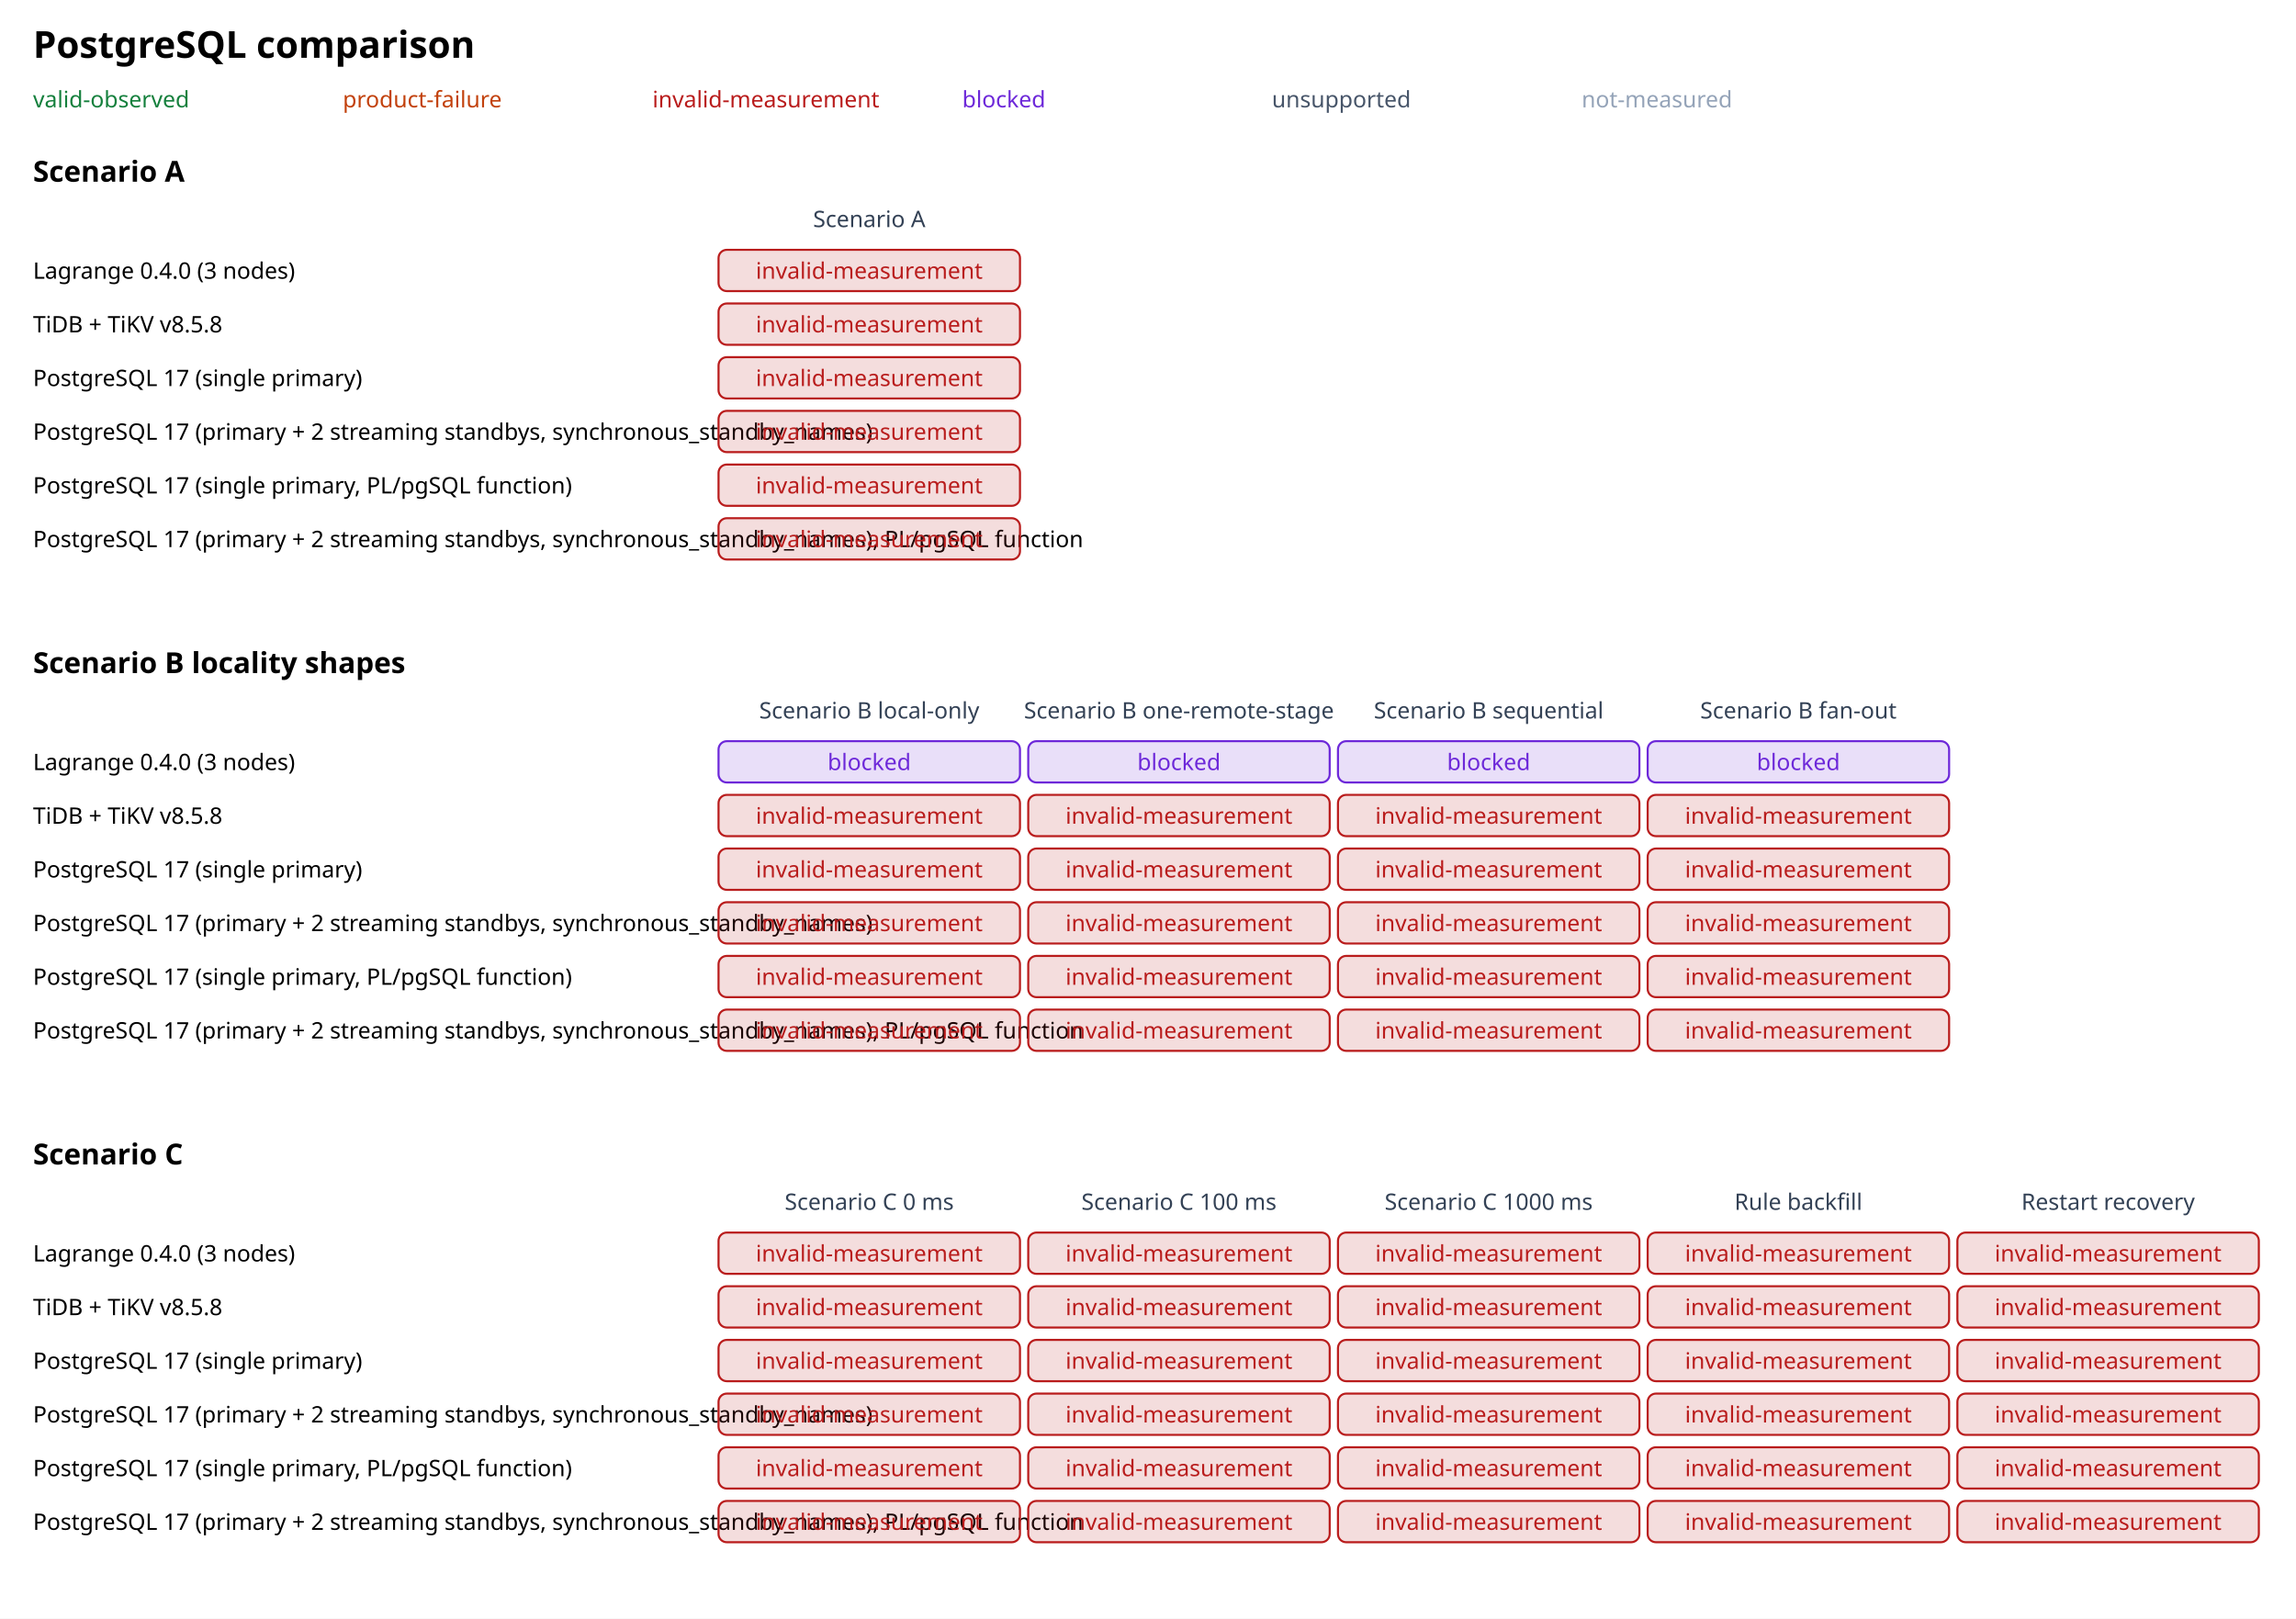
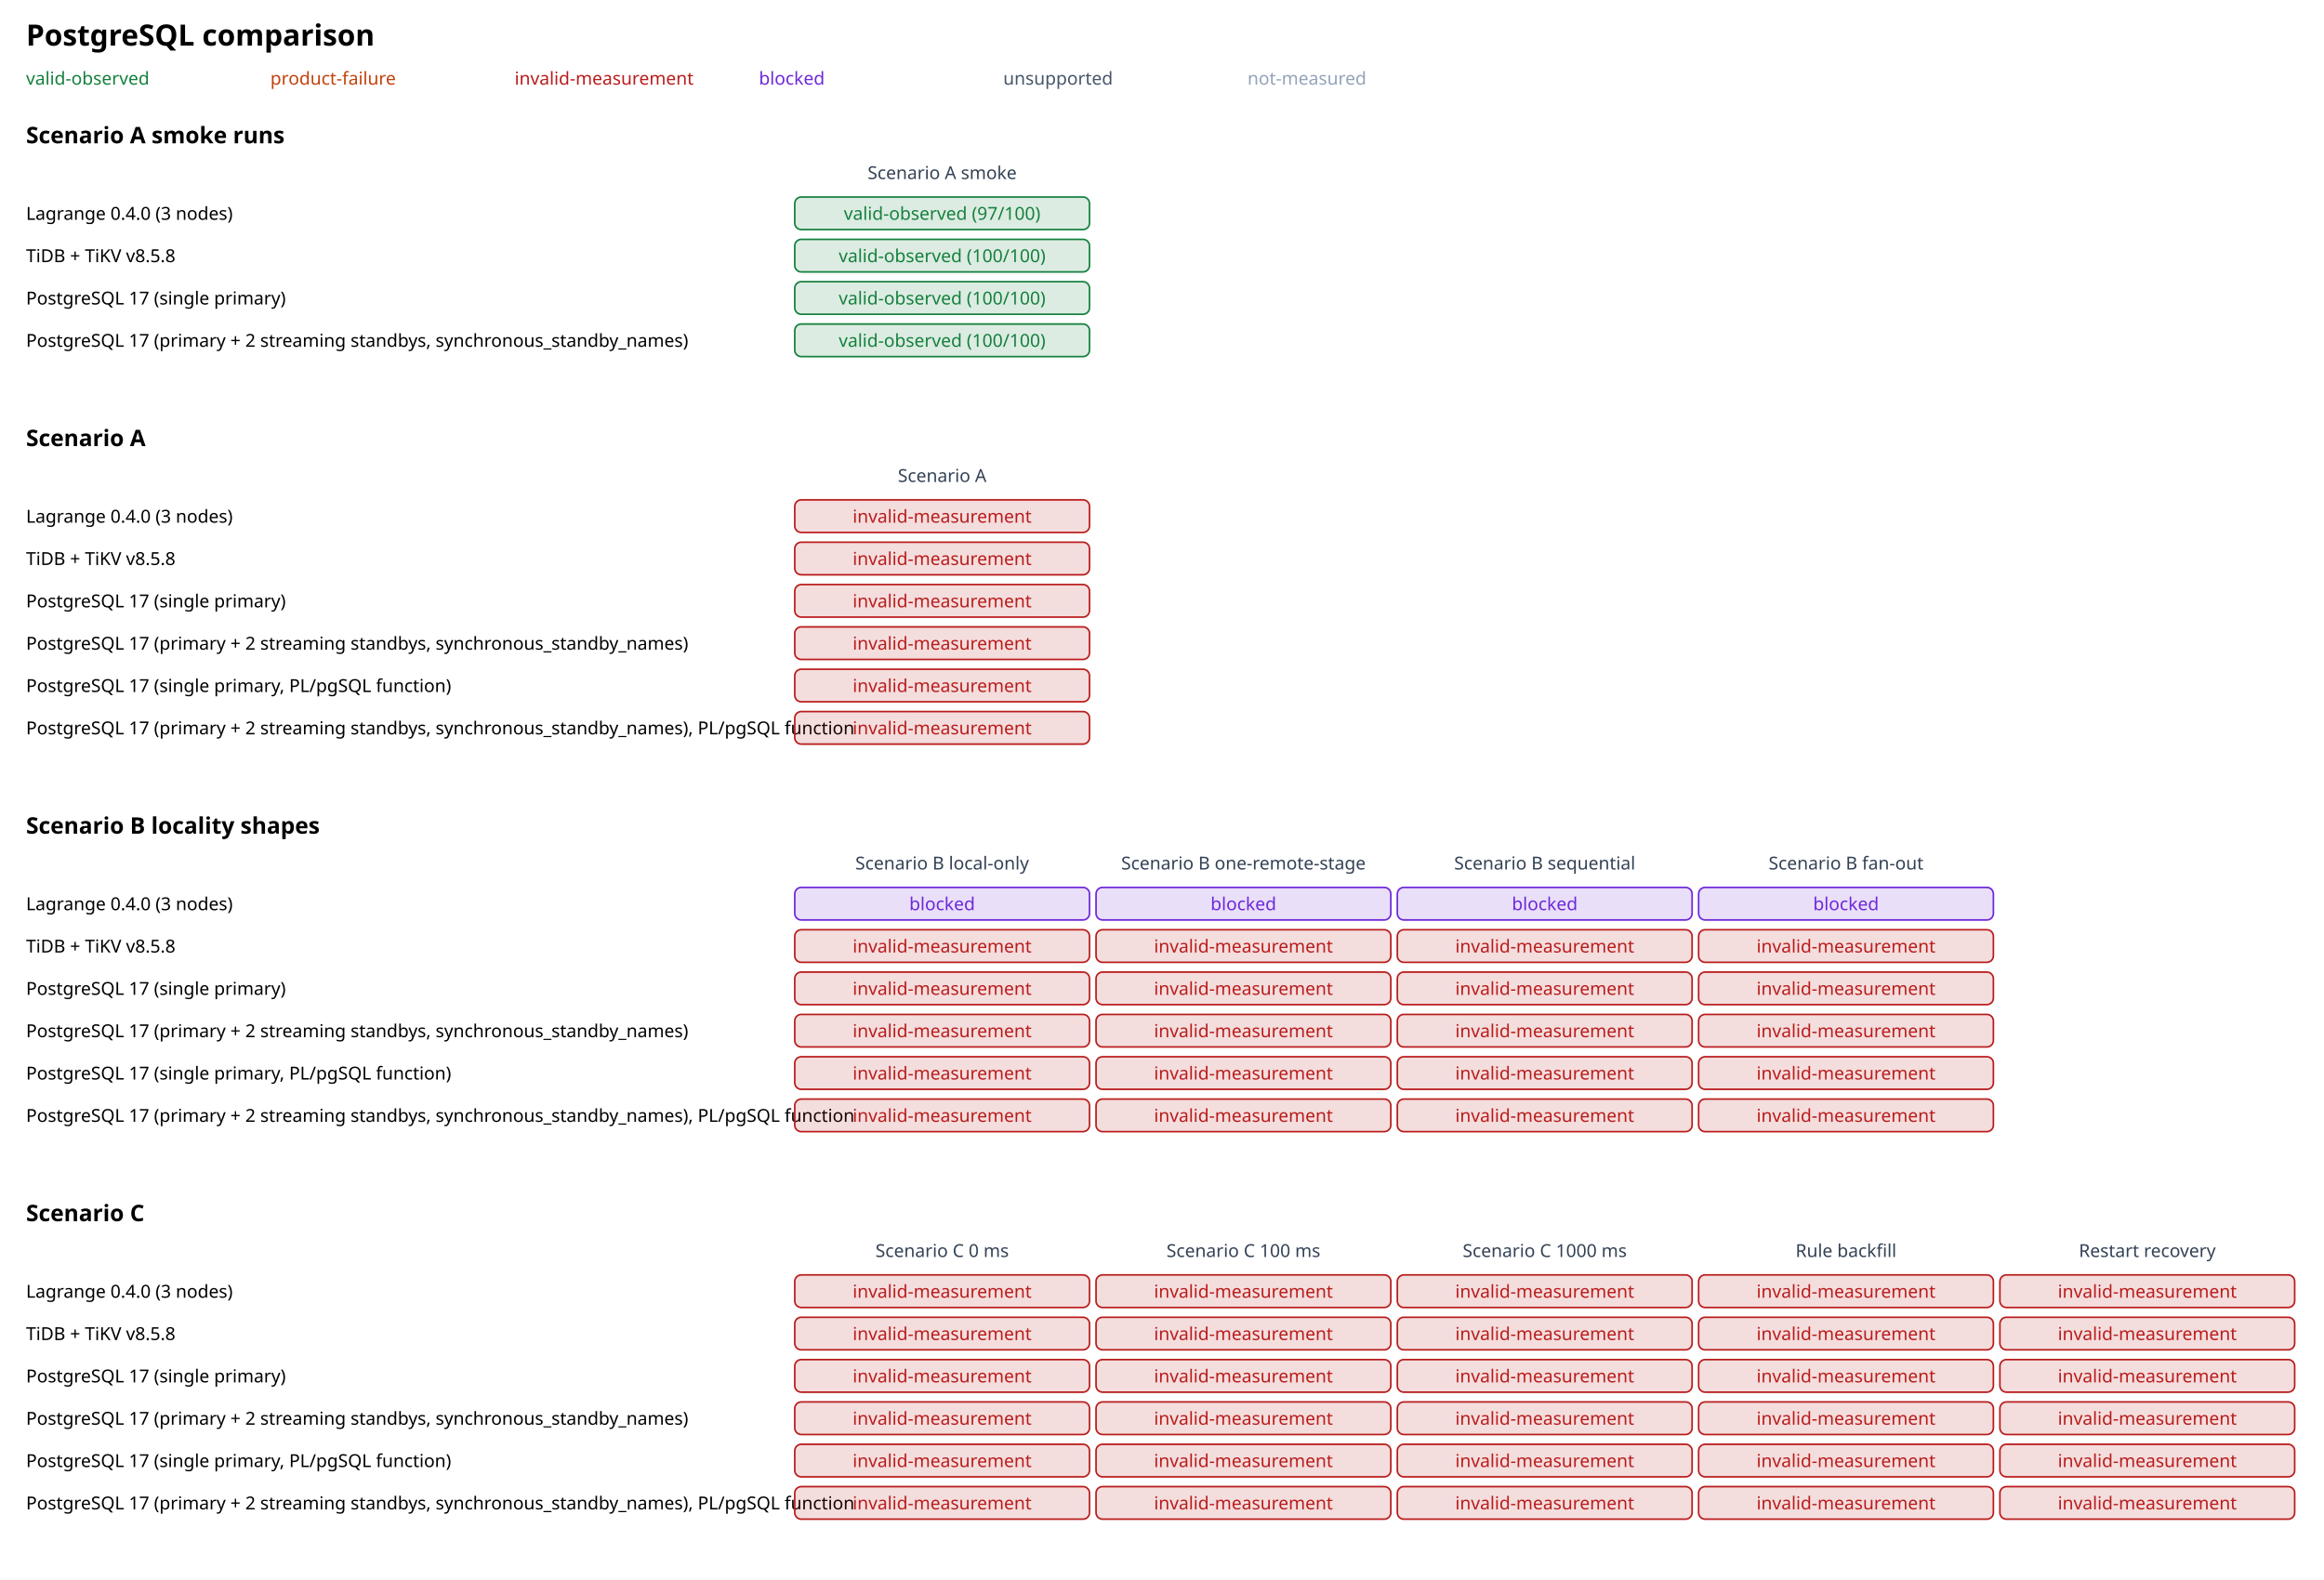
- <svg xmlns="http://www.w3.org/2000/svg" width="1112" height="784" viewBox="0 0 1112 784" font-family="sans-serif">
+ <svg xmlns="http://www.w3.org/2000/svg" width="1427" height="970" viewBox="0 0 1427 970" font-family="sans-serif">
  <rect width="100%" height="100%" fill="#ffffff" />
  <text x="16" y="28" font-size="18" font-weight="700">PostgreSQL comparison</text>
  <text x="16" y="52" font-size="11" fill="#15803d">valid-observed</text>
  <text x="166" y="52" font-size="11" fill="#c2410c">product-failure</text>
  <text x="316" y="52" font-size="11" fill="#b91c1c">invalid-measurement</text>
  <text x="466" y="52" font-size="11" fill="#6d28d9">blocked</text>
  <text x="616" y="52" font-size="11" fill="#475569">unsupported</text>
  <text x="766" y="52" font-size="11" fill="#94a3b8">not-measured</text>
-   <text x="16" y="88" font-size="14" font-weight="600">Scenario A</text>
-   <text x="421" y="110" text-anchor="middle" font-size="11" fill="#334155">Scenario A</text>
+   <text x="16" y="88" font-size="14" font-weight="600">Scenario A smoke runs</text>
+   <text x="578.5" y="110" text-anchor="middle" font-size="11" fill="#334155">Scenario A smoke</text>
  <text x="16" y="135" font-size="11">Lagrange 0.4.0 (3 nodes)</text>
  <g>
-     <rect x="348" y="121" width="146" height="20" rx="4" fill="#b91c1c" fill-opacity="0.15" stroke="#b91c1c" />
-     <text x="421" y="135" text-anchor="middle" font-size="11" fill="#b91c1c">invalid-measurement</text>
+     <rect x="488" y="121" width="181" height="20" rx="4" fill="#15803d" fill-opacity="0.15" stroke="#15803d" />
+     <text x="578.5" y="135" text-anchor="middle" font-size="11" fill="#15803d">valid-observed (97/100)</text>
  </g>
  <text x="16" y="161" font-size="11">TiDB + TiKV v8.5.8</text>
  <g>
-     <rect x="348" y="147" width="146" height="20" rx="4" fill="#b91c1c" fill-opacity="0.15" stroke="#b91c1c" />
-     <text x="421" y="161" text-anchor="middle" font-size="11" fill="#b91c1c">invalid-measurement</text>
+     <rect x="488" y="147" width="181" height="20" rx="4" fill="#15803d" fill-opacity="0.15" stroke="#15803d" />
+     <text x="578.5" y="161" text-anchor="middle" font-size="11" fill="#15803d">valid-observed (100/100)</text>
  </g>
  <text x="16" y="187" font-size="11">PostgreSQL 17 (single primary)</text>
  <g>
-     <rect x="348" y="173" width="146" height="20" rx="4" fill="#b91c1c" fill-opacity="0.15" stroke="#b91c1c" />
-     <text x="421" y="187" text-anchor="middle" font-size="11" fill="#b91c1c">invalid-measurement</text>
+     <rect x="488" y="173" width="181" height="20" rx="4" fill="#15803d" fill-opacity="0.15" stroke="#15803d" />
+     <text x="578.5" y="187" text-anchor="middle" font-size="11" fill="#15803d">valid-observed (100/100)</text>
  </g>
  <text x="16" y="213" font-size="11">PostgreSQL 17 (primary + 2 streaming standbys, synchronous_standby_names)</text>
  <g>
-     <rect x="348" y="199" width="146" height="20" rx="4" fill="#b91c1c" fill-opacity="0.15" stroke="#b91c1c" />
-     <text x="421" y="213" text-anchor="middle" font-size="11" fill="#b91c1c">invalid-measurement</text>
-   </g>
-   <text x="16" y="239" font-size="11">PostgreSQL 17 (single primary, PL/pgSQL function)</text>
-   <g>
-     <rect x="348" y="225" width="146" height="20" rx="4" fill="#b91c1c" fill-opacity="0.15" stroke="#b91c1c" />
-     <text x="421" y="239" text-anchor="middle" font-size="11" fill="#b91c1c">invalid-measurement</text>
-   </g>
-   <text x="16" y="265" font-size="11">PostgreSQL 17 (primary + 2 streaming standbys, synchronous_standby_names), PL/pgSQL function</text>
-   <g>
-     <rect x="348" y="251" width="146" height="20" rx="4" fill="#b91c1c" fill-opacity="0.15" stroke="#b91c1c" />
-     <text x="421" y="265" text-anchor="middle" font-size="11" fill="#b91c1c">invalid-measurement</text>
-   </g>
-   <text x="16" y="326" font-size="14" font-weight="600">Scenario B locality shapes</text>
-   <text x="421" y="348" text-anchor="middle" font-size="11" fill="#334155">Scenario B local-only</text>
-   <text x="571" y="348" text-anchor="middle" font-size="11" fill="#334155">Scenario B one-remote-stage</text>
-   <text x="721" y="348" text-anchor="middle" font-size="11" fill="#334155">Scenario B sequential</text>
-   <text x="871" y="348" text-anchor="middle" font-size="11" fill="#334155">Scenario B fan-out</text>
-   <text x="16" y="373" font-size="11">Lagrange 0.4.0 (3 nodes)</text>
-   <g>
-     <rect x="348" y="359" width="146" height="20" rx="4" fill="#6d28d9" fill-opacity="0.15" stroke="#6d28d9" />
-     <text x="421" y="373" text-anchor="middle" font-size="11" fill="#6d28d9">blocked</text>
-   </g>
-   <g>
-     <rect x="498" y="359" width="146" height="20" rx="4" fill="#6d28d9" fill-opacity="0.15" stroke="#6d28d9" />
-     <text x="571" y="373" text-anchor="middle" font-size="11" fill="#6d28d9">blocked</text>
-   </g>
-   <g>
-     <rect x="648" y="359" width="146" height="20" rx="4" fill="#6d28d9" fill-opacity="0.15" stroke="#6d28d9" />
-     <text x="721" y="373" text-anchor="middle" font-size="11" fill="#6d28d9">blocked</text>
-   </g>
-   <g>
-     <rect x="798" y="359" width="146" height="20" rx="4" fill="#6d28d9" fill-opacity="0.15" stroke="#6d28d9" />
-     <text x="871" y="373" text-anchor="middle" font-size="11" fill="#6d28d9">blocked</text>
-   </g>
-   <text x="16" y="399" font-size="11">TiDB + TiKV v8.5.8</text>
-   <g>
-     <rect x="348" y="385" width="146" height="20" rx="4" fill="#b91c1c" fill-opacity="0.15" stroke="#b91c1c" />
-     <text x="421" y="399" text-anchor="middle" font-size="11" fill="#b91c1c">invalid-measurement</text>
-   </g>
-   <g>
-     <rect x="498" y="385" width="146" height="20" rx="4" fill="#b91c1c" fill-opacity="0.15" stroke="#b91c1c" />
-     <text x="571" y="399" text-anchor="middle" font-size="11" fill="#b91c1c">invalid-measurement</text>
-   </g>
-   <g>
-     <rect x="648" y="385" width="146" height="20" rx="4" fill="#b91c1c" fill-opacity="0.15" stroke="#b91c1c" />
-     <text x="721" y="399" text-anchor="middle" font-size="11" fill="#b91c1c">invalid-measurement</text>
-   </g>
-   <g>
-     <rect x="798" y="385" width="146" height="20" rx="4" fill="#b91c1c" fill-opacity="0.15" stroke="#b91c1c" />
-     <text x="871" y="399" text-anchor="middle" font-size="11" fill="#b91c1c">invalid-measurement</text>
-   </g>
-   <text x="16" y="425" font-size="11">PostgreSQL 17 (single primary)</text>
-   <g>
-     <rect x="348" y="411" width="146" height="20" rx="4" fill="#b91c1c" fill-opacity="0.15" stroke="#b91c1c" />
-     <text x="421" y="425" text-anchor="middle" font-size="11" fill="#b91c1c">invalid-measurement</text>
-   </g>
-   <g>
-     <rect x="498" y="411" width="146" height="20" rx="4" fill="#b91c1c" fill-opacity="0.15" stroke="#b91c1c" />
-     <text x="571" y="425" text-anchor="middle" font-size="11" fill="#b91c1c">invalid-measurement</text>
-   </g>
-   <g>
-     <rect x="648" y="411" width="146" height="20" rx="4" fill="#b91c1c" fill-opacity="0.15" stroke="#b91c1c" />
-     <text x="721" y="425" text-anchor="middle" font-size="11" fill="#b91c1c">invalid-measurement</text>
-   </g>
-   <g>
-     <rect x="798" y="411" width="146" height="20" rx="4" fill="#b91c1c" fill-opacity="0.15" stroke="#b91c1c" />
-     <text x="871" y="425" text-anchor="middle" font-size="11" fill="#b91c1c">invalid-measurement</text>
-   </g>
-   <text x="16" y="451" font-size="11">PostgreSQL 17 (primary + 2 streaming standbys, synchronous_standby_names)</text>
-   <g>
-     <rect x="348" y="437" width="146" height="20" rx="4" fill="#b91c1c" fill-opacity="0.15" stroke="#b91c1c" />
-     <text x="421" y="451" text-anchor="middle" font-size="11" fill="#b91c1c">invalid-measurement</text>
-   </g>
-   <g>
-     <rect x="498" y="437" width="146" height="20" rx="4" fill="#b91c1c" fill-opacity="0.15" stroke="#b91c1c" />
-     <text x="571" y="451" text-anchor="middle" font-size="11" fill="#b91c1c">invalid-measurement</text>
-   </g>
-   <g>
-     <rect x="648" y="437" width="146" height="20" rx="4" fill="#b91c1c" fill-opacity="0.15" stroke="#b91c1c" />
-     <text x="721" y="451" text-anchor="middle" font-size="11" fill="#b91c1c">invalid-measurement</text>
-   </g>
-   <g>
-     <rect x="798" y="437" width="146" height="20" rx="4" fill="#b91c1c" fill-opacity="0.15" stroke="#b91c1c" />
-     <text x="871" y="451" text-anchor="middle" font-size="11" fill="#b91c1c">invalid-measurement</text>
-   </g>
-   <text x="16" y="477" font-size="11">PostgreSQL 17 (single primary, PL/pgSQL function)</text>
-   <g>
-     <rect x="348" y="463" width="146" height="20" rx="4" fill="#b91c1c" fill-opacity="0.15" stroke="#b91c1c" />
-     <text x="421" y="477" text-anchor="middle" font-size="11" fill="#b91c1c">invalid-measurement</text>
-   </g>
-   <g>
-     <rect x="498" y="463" width="146" height="20" rx="4" fill="#b91c1c" fill-opacity="0.15" stroke="#b91c1c" />
-     <text x="571" y="477" text-anchor="middle" font-size="11" fill="#b91c1c">invalid-measurement</text>
-   </g>
-   <g>
-     <rect x="648" y="463" width="146" height="20" rx="4" fill="#b91c1c" fill-opacity="0.15" stroke="#b91c1c" />
-     <text x="721" y="477" text-anchor="middle" font-size="11" fill="#b91c1c">invalid-measurement</text>
-   </g>
-   <g>
-     <rect x="798" y="463" width="146" height="20" rx="4" fill="#b91c1c" fill-opacity="0.15" stroke="#b91c1c" />
-     <text x="871" y="477" text-anchor="middle" font-size="11" fill="#b91c1c">invalid-measurement</text>
-   </g>
-   <text x="16" y="503" font-size="11">PostgreSQL 17 (primary + 2 streaming standbys, synchronous_standby_names), PL/pgSQL function</text>
-   <g>
-     <rect x="348" y="489" width="146" height="20" rx="4" fill="#b91c1c" fill-opacity="0.15" stroke="#b91c1c" />
-     <text x="421" y="503" text-anchor="middle" font-size="11" fill="#b91c1c">invalid-measurement</text>
-   </g>
-   <g>
-     <rect x="498" y="489" width="146" height="20" rx="4" fill="#b91c1c" fill-opacity="0.15" stroke="#b91c1c" />
-     <text x="571" y="503" text-anchor="middle" font-size="11" fill="#b91c1c">invalid-measurement</text>
-   </g>
-   <g>
-     <rect x="648" y="489" width="146" height="20" rx="4" fill="#b91c1c" fill-opacity="0.15" stroke="#b91c1c" />
-     <text x="721" y="503" text-anchor="middle" font-size="11" fill="#b91c1c">invalid-measurement</text>
-   </g>
-   <g>
-     <rect x="798" y="489" width="146" height="20" rx="4" fill="#b91c1c" fill-opacity="0.15" stroke="#b91c1c" />
-     <text x="871" y="503" text-anchor="middle" font-size="11" fill="#b91c1c">invalid-measurement</text>
-   </g>
-   <text x="16" y="564" font-size="14" font-weight="600">Scenario C</text>
-   <text x="421" y="586" text-anchor="middle" font-size="11" fill="#334155">Scenario C 0 ms</text>
-   <text x="571" y="586" text-anchor="middle" font-size="11" fill="#334155">Scenario C 100 ms</text>
-   <text x="721" y="586" text-anchor="middle" font-size="11" fill="#334155">Scenario C 1000 ms</text>
-   <text x="871" y="586" text-anchor="middle" font-size="11" fill="#334155">Rule backfill</text>
-   <text x="1021" y="586" text-anchor="middle" font-size="11" fill="#334155">Restart recovery</text>
-   <text x="16" y="611" font-size="11">Lagrange 0.4.0 (3 nodes)</text>
-   <g>
-     <rect x="348" y="597" width="146" height="20" rx="4" fill="#b91c1c" fill-opacity="0.15" stroke="#b91c1c" />
-     <text x="421" y="611" text-anchor="middle" font-size="11" fill="#b91c1c">invalid-measurement</text>
-   </g>
-   <g>
-     <rect x="498" y="597" width="146" height="20" rx="4" fill="#b91c1c" fill-opacity="0.15" stroke="#b91c1c" />
-     <text x="571" y="611" text-anchor="middle" font-size="11" fill="#b91c1c">invalid-measurement</text>
-   </g>
-   <g>
-     <rect x="648" y="597" width="146" height="20" rx="4" fill="#b91c1c" fill-opacity="0.15" stroke="#b91c1c" />
-     <text x="721" y="611" text-anchor="middle" font-size="11" fill="#b91c1c">invalid-measurement</text>
-   </g>
-   <g>
-     <rect x="798" y="597" width="146" height="20" rx="4" fill="#b91c1c" fill-opacity="0.15" stroke="#b91c1c" />
-     <text x="871" y="611" text-anchor="middle" font-size="11" fill="#b91c1c">invalid-measurement</text>
-   </g>
-   <g>
-     <rect x="948" y="597" width="146" height="20" rx="4" fill="#b91c1c" fill-opacity="0.15" stroke="#b91c1c" />
-     <text x="1021" y="611" text-anchor="middle" font-size="11" fill="#b91c1c">invalid-measurement</text>
-   </g>
-   <text x="16" y="637" font-size="11">TiDB + TiKV v8.5.8</text>
-   <g>
-     <rect x="348" y="623" width="146" height="20" rx="4" fill="#b91c1c" fill-opacity="0.15" stroke="#b91c1c" />
-     <text x="421" y="637" text-anchor="middle" font-size="11" fill="#b91c1c">invalid-measurement</text>
-   </g>
-   <g>
-     <rect x="498" y="623" width="146" height="20" rx="4" fill="#b91c1c" fill-opacity="0.15" stroke="#b91c1c" />
-     <text x="571" y="637" text-anchor="middle" font-size="11" fill="#b91c1c">invalid-measurement</text>
-   </g>
-   <g>
-     <rect x="648" y="623" width="146" height="20" rx="4" fill="#b91c1c" fill-opacity="0.15" stroke="#b91c1c" />
-     <text x="721" y="637" text-anchor="middle" font-size="11" fill="#b91c1c">invalid-measurement</text>
-   </g>
-   <g>
-     <rect x="798" y="623" width="146" height="20" rx="4" fill="#b91c1c" fill-opacity="0.15" stroke="#b91c1c" />
-     <text x="871" y="637" text-anchor="middle" font-size="11" fill="#b91c1c">invalid-measurement</text>
-   </g>
-   <g>
-     <rect x="948" y="623" width="146" height="20" rx="4" fill="#b91c1c" fill-opacity="0.15" stroke="#b91c1c" />
-     <text x="1021" y="637" text-anchor="middle" font-size="11" fill="#b91c1c">invalid-measurement</text>
-   </g>
-   <text x="16" y="663" font-size="11">PostgreSQL 17 (single primary)</text>
-   <g>
-     <rect x="348" y="649" width="146" height="20" rx="4" fill="#b91c1c" fill-opacity="0.15" stroke="#b91c1c" />
-     <text x="421" y="663" text-anchor="middle" font-size="11" fill="#b91c1c">invalid-measurement</text>
-   </g>
-   <g>
-     <rect x="498" y="649" width="146" height="20" rx="4" fill="#b91c1c" fill-opacity="0.15" stroke="#b91c1c" />
-     <text x="571" y="663" text-anchor="middle" font-size="11" fill="#b91c1c">invalid-measurement</text>
-   </g>
-   <g>
-     <rect x="648" y="649" width="146" height="20" rx="4" fill="#b91c1c" fill-opacity="0.15" stroke="#b91c1c" />
-     <text x="721" y="663" text-anchor="middle" font-size="11" fill="#b91c1c">invalid-measurement</text>
-   </g>
-   <g>
-     <rect x="798" y="649" width="146" height="20" rx="4" fill="#b91c1c" fill-opacity="0.15" stroke="#b91c1c" />
-     <text x="871" y="663" text-anchor="middle" font-size="11" fill="#b91c1c">invalid-measurement</text>
-   </g>
-   <g>
-     <rect x="948" y="649" width="146" height="20" rx="4" fill="#b91c1c" fill-opacity="0.15" stroke="#b91c1c" />
-     <text x="1021" y="663" text-anchor="middle" font-size="11" fill="#b91c1c">invalid-measurement</text>
-   </g>
-   <text x="16" y="689" font-size="11">PostgreSQL 17 (primary + 2 streaming standbys, synchronous_standby_names)</text>
-   <g>
-     <rect x="348" y="675" width="146" height="20" rx="4" fill="#b91c1c" fill-opacity="0.15" stroke="#b91c1c" />
-     <text x="421" y="689" text-anchor="middle" font-size="11" fill="#b91c1c">invalid-measurement</text>
-   </g>
-   <g>
-     <rect x="498" y="675" width="146" height="20" rx="4" fill="#b91c1c" fill-opacity="0.15" stroke="#b91c1c" />
-     <text x="571" y="689" text-anchor="middle" font-size="11" fill="#b91c1c">invalid-measurement</text>
-   </g>
-   <g>
-     <rect x="648" y="675" width="146" height="20" rx="4" fill="#b91c1c" fill-opacity="0.15" stroke="#b91c1c" />
-     <text x="721" y="689" text-anchor="middle" font-size="11" fill="#b91c1c">invalid-measurement</text>
-   </g>
-   <g>
-     <rect x="798" y="675" width="146" height="20" rx="4" fill="#b91c1c" fill-opacity="0.15" stroke="#b91c1c" />
-     <text x="871" y="689" text-anchor="middle" font-size="11" fill="#b91c1c">invalid-measurement</text>
-   </g>
-   <g>
-     <rect x="948" y="675" width="146" height="20" rx="4" fill="#b91c1c" fill-opacity="0.15" stroke="#b91c1c" />
-     <text x="1021" y="689" text-anchor="middle" font-size="11" fill="#b91c1c">invalid-measurement</text>
-   </g>
-   <text x="16" y="715" font-size="11">PostgreSQL 17 (single primary, PL/pgSQL function)</text>
-   <g>
-     <rect x="348" y="701" width="146" height="20" rx="4" fill="#b91c1c" fill-opacity="0.15" stroke="#b91c1c" />
-     <text x="421" y="715" text-anchor="middle" font-size="11" fill="#b91c1c">invalid-measurement</text>
-   </g>
-   <g>
-     <rect x="498" y="701" width="146" height="20" rx="4" fill="#b91c1c" fill-opacity="0.15" stroke="#b91c1c" />
-     <text x="571" y="715" text-anchor="middle" font-size="11" fill="#b91c1c">invalid-measurement</text>
-   </g>
-   <g>
-     <rect x="648" y="701" width="146" height="20" rx="4" fill="#b91c1c" fill-opacity="0.15" stroke="#b91c1c" />
-     <text x="721" y="715" text-anchor="middle" font-size="11" fill="#b91c1c">invalid-measurement</text>
-   </g>
-   <g>
-     <rect x="798" y="701" width="146" height="20" rx="4" fill="#b91c1c" fill-opacity="0.15" stroke="#b91c1c" />
-     <text x="871" y="715" text-anchor="middle" font-size="11" fill="#b91c1c">invalid-measurement</text>
-   </g>
-   <g>
-     <rect x="948" y="701" width="146" height="20" rx="4" fill="#b91c1c" fill-opacity="0.15" stroke="#b91c1c" />
-     <text x="1021" y="715" text-anchor="middle" font-size="11" fill="#b91c1c">invalid-measurement</text>
-   </g>
-   <text x="16" y="741" font-size="11">PostgreSQL 17 (primary + 2 streaming standbys, synchronous_standby_names), PL/pgSQL function</text>
-   <g>
-     <rect x="348" y="727" width="146" height="20" rx="4" fill="#b91c1c" fill-opacity="0.15" stroke="#b91c1c" />
-     <text x="421" y="741" text-anchor="middle" font-size="11" fill="#b91c1c">invalid-measurement</text>
-   </g>
-   <g>
-     <rect x="498" y="727" width="146" height="20" rx="4" fill="#b91c1c" fill-opacity="0.15" stroke="#b91c1c" />
-     <text x="571" y="741" text-anchor="middle" font-size="11" fill="#b91c1c">invalid-measurement</text>
-   </g>
-   <g>
-     <rect x="648" y="727" width="146" height="20" rx="4" fill="#b91c1c" fill-opacity="0.15" stroke="#b91c1c" />
-     <text x="721" y="741" text-anchor="middle" font-size="11" fill="#b91c1c">invalid-measurement</text>
-   </g>
-   <g>
-     <rect x="798" y="727" width="146" height="20" rx="4" fill="#b91c1c" fill-opacity="0.15" stroke="#b91c1c" />
-     <text x="871" y="741" text-anchor="middle" font-size="11" fill="#b91c1c">invalid-measurement</text>
-   </g>
-   <g>
-     <rect x="948" y="727" width="146" height="20" rx="4" fill="#b91c1c" fill-opacity="0.15" stroke="#b91c1c" />
-     <text x="1021" y="741" text-anchor="middle" font-size="11" fill="#b91c1c">invalid-measurement</text>
+     <rect x="488" y="199" width="181" height="20" rx="4" fill="#15803d" fill-opacity="0.15" stroke="#15803d" />
+     <text x="578.5" y="213" text-anchor="middle" font-size="11" fill="#15803d">valid-observed (100/100)</text>
+   </g>
+   <text x="16" y="274" font-size="14" font-weight="600">Scenario A</text>
+   <text x="578.5" y="296" text-anchor="middle" font-size="11" fill="#334155">Scenario A</text>
+   <text x="16" y="321" font-size="11">Lagrange 0.4.0 (3 nodes)</text>
+   <g>
+     <rect x="488" y="307" width="181" height="20" rx="4" fill="#b91c1c" fill-opacity="0.15" stroke="#b91c1c" />
+     <text x="578.5" y="321" text-anchor="middle" font-size="11" fill="#b91c1c">invalid-measurement</text>
+   </g>
+   <text x="16" y="347" font-size="11">TiDB + TiKV v8.5.8</text>
+   <g>
+     <rect x="488" y="333" width="181" height="20" rx="4" fill="#b91c1c" fill-opacity="0.15" stroke="#b91c1c" />
+     <text x="578.5" y="347" text-anchor="middle" font-size="11" fill="#b91c1c">invalid-measurement</text>
+   </g>
+   <text x="16" y="373" font-size="11">PostgreSQL 17 (single primary)</text>
+   <g>
+     <rect x="488" y="359" width="181" height="20" rx="4" fill="#b91c1c" fill-opacity="0.15" stroke="#b91c1c" />
+     <text x="578.5" y="373" text-anchor="middle" font-size="11" fill="#b91c1c">invalid-measurement</text>
+   </g>
+   <text x="16" y="399" font-size="11">PostgreSQL 17 (primary + 2 streaming standbys, synchronous_standby_names)</text>
+   <g>
+     <rect x="488" y="385" width="181" height="20" rx="4" fill="#b91c1c" fill-opacity="0.15" stroke="#b91c1c" />
+     <text x="578.5" y="399" text-anchor="middle" font-size="11" fill="#b91c1c">invalid-measurement</text>
+   </g>
+   <text x="16" y="425" font-size="11">PostgreSQL 17 (single primary, PL/pgSQL function)</text>
+   <g>
+     <rect x="488" y="411" width="181" height="20" rx="4" fill="#b91c1c" fill-opacity="0.15" stroke="#b91c1c" />
+     <text x="578.5" y="425" text-anchor="middle" font-size="11" fill="#b91c1c">invalid-measurement</text>
+   </g>
+   <text x="16" y="451" font-size="11">PostgreSQL 17 (primary + 2 streaming standbys, synchronous_standby_names), PL/pgSQL function</text>
+   <g>
+     <rect x="488" y="437" width="181" height="20" rx="4" fill="#b91c1c" fill-opacity="0.15" stroke="#b91c1c" />
+     <text x="578.5" y="451" text-anchor="middle" font-size="11" fill="#b91c1c">invalid-measurement</text>
+   </g>
+   <text x="16" y="512" font-size="14" font-weight="600">Scenario B locality shapes</text>
+   <text x="578.5" y="534" text-anchor="middle" font-size="11" fill="#334155">Scenario B local-only</text>
+   <text x="763.5" y="534" text-anchor="middle" font-size="11" fill="#334155">Scenario B one-remote-stage</text>
+   <text x="948.5" y="534" text-anchor="middle" font-size="11" fill="#334155">Scenario B sequential</text>
+   <text x="1133.5" y="534" text-anchor="middle" font-size="11" fill="#334155">Scenario B fan-out</text>
+   <text x="16" y="559" font-size="11">Lagrange 0.4.0 (3 nodes)</text>
+   <g>
+     <rect x="488" y="545" width="181" height="20" rx="4" fill="#6d28d9" fill-opacity="0.15" stroke="#6d28d9" />
+     <text x="578.5" y="559" text-anchor="middle" font-size="11" fill="#6d28d9">blocked</text>
+   </g>
+   <g>
+     <rect x="673" y="545" width="181" height="20" rx="4" fill="#6d28d9" fill-opacity="0.15" stroke="#6d28d9" />
+     <text x="763.5" y="559" text-anchor="middle" font-size="11" fill="#6d28d9">blocked</text>
+   </g>
+   <g>
+     <rect x="858" y="545" width="181" height="20" rx="4" fill="#6d28d9" fill-opacity="0.15" stroke="#6d28d9" />
+     <text x="948.5" y="559" text-anchor="middle" font-size="11" fill="#6d28d9">blocked</text>
+   </g>
+   <g>
+     <rect x="1043" y="545" width="181" height="20" rx="4" fill="#6d28d9" fill-opacity="0.15" stroke="#6d28d9" />
+     <text x="1133.5" y="559" text-anchor="middle" font-size="11" fill="#6d28d9">blocked</text>
+   </g>
+   <text x="16" y="585" font-size="11">TiDB + TiKV v8.5.8</text>
+   <g>
+     <rect x="488" y="571" width="181" height="20" rx="4" fill="#b91c1c" fill-opacity="0.15" stroke="#b91c1c" />
+     <text x="578.5" y="585" text-anchor="middle" font-size="11" fill="#b91c1c">invalid-measurement</text>
+   </g>
+   <g>
+     <rect x="673" y="571" width="181" height="20" rx="4" fill="#b91c1c" fill-opacity="0.15" stroke="#b91c1c" />
+     <text x="763.5" y="585" text-anchor="middle" font-size="11" fill="#b91c1c">invalid-measurement</text>
+   </g>
+   <g>
+     <rect x="858" y="571" width="181" height="20" rx="4" fill="#b91c1c" fill-opacity="0.15" stroke="#b91c1c" />
+     <text x="948.5" y="585" text-anchor="middle" font-size="11" fill="#b91c1c">invalid-measurement</text>
+   </g>
+   <g>
+     <rect x="1043" y="571" width="181" height="20" rx="4" fill="#b91c1c" fill-opacity="0.15" stroke="#b91c1c" />
+     <text x="1133.5" y="585" text-anchor="middle" font-size="11" fill="#b91c1c">invalid-measurement</text>
+   </g>
+   <text x="16" y="611" font-size="11">PostgreSQL 17 (single primary)</text>
+   <g>
+     <rect x="488" y="597" width="181" height="20" rx="4" fill="#b91c1c" fill-opacity="0.15" stroke="#b91c1c" />
+     <text x="578.5" y="611" text-anchor="middle" font-size="11" fill="#b91c1c">invalid-measurement</text>
+   </g>
+   <g>
+     <rect x="673" y="597" width="181" height="20" rx="4" fill="#b91c1c" fill-opacity="0.15" stroke="#b91c1c" />
+     <text x="763.5" y="611" text-anchor="middle" font-size="11" fill="#b91c1c">invalid-measurement</text>
+   </g>
+   <g>
+     <rect x="858" y="597" width="181" height="20" rx="4" fill="#b91c1c" fill-opacity="0.15" stroke="#b91c1c" />
+     <text x="948.5" y="611" text-anchor="middle" font-size="11" fill="#b91c1c">invalid-measurement</text>
+   </g>
+   <g>
+     <rect x="1043" y="597" width="181" height="20" rx="4" fill="#b91c1c" fill-opacity="0.15" stroke="#b91c1c" />
+     <text x="1133.5" y="611" text-anchor="middle" font-size="11" fill="#b91c1c">invalid-measurement</text>
+   </g>
+   <text x="16" y="637" font-size="11">PostgreSQL 17 (primary + 2 streaming standbys, synchronous_standby_names)</text>
+   <g>
+     <rect x="488" y="623" width="181" height="20" rx="4" fill="#b91c1c" fill-opacity="0.15" stroke="#b91c1c" />
+     <text x="578.5" y="637" text-anchor="middle" font-size="11" fill="#b91c1c">invalid-measurement</text>
+   </g>
+   <g>
+     <rect x="673" y="623" width="181" height="20" rx="4" fill="#b91c1c" fill-opacity="0.15" stroke="#b91c1c" />
+     <text x="763.5" y="637" text-anchor="middle" font-size="11" fill="#b91c1c">invalid-measurement</text>
+   </g>
+   <g>
+     <rect x="858" y="623" width="181" height="20" rx="4" fill="#b91c1c" fill-opacity="0.15" stroke="#b91c1c" />
+     <text x="948.5" y="637" text-anchor="middle" font-size="11" fill="#b91c1c">invalid-measurement</text>
+   </g>
+   <g>
+     <rect x="1043" y="623" width="181" height="20" rx="4" fill="#b91c1c" fill-opacity="0.15" stroke="#b91c1c" />
+     <text x="1133.5" y="637" text-anchor="middle" font-size="11" fill="#b91c1c">invalid-measurement</text>
+   </g>
+   <text x="16" y="663" font-size="11">PostgreSQL 17 (single primary, PL/pgSQL function)</text>
+   <g>
+     <rect x="488" y="649" width="181" height="20" rx="4" fill="#b91c1c" fill-opacity="0.15" stroke="#b91c1c" />
+     <text x="578.5" y="663" text-anchor="middle" font-size="11" fill="#b91c1c">invalid-measurement</text>
+   </g>
+   <g>
+     <rect x="673" y="649" width="181" height="20" rx="4" fill="#b91c1c" fill-opacity="0.15" stroke="#b91c1c" />
+     <text x="763.5" y="663" text-anchor="middle" font-size="11" fill="#b91c1c">invalid-measurement</text>
+   </g>
+   <g>
+     <rect x="858" y="649" width="181" height="20" rx="4" fill="#b91c1c" fill-opacity="0.15" stroke="#b91c1c" />
+     <text x="948.5" y="663" text-anchor="middle" font-size="11" fill="#b91c1c">invalid-measurement</text>
+   </g>
+   <g>
+     <rect x="1043" y="649" width="181" height="20" rx="4" fill="#b91c1c" fill-opacity="0.15" stroke="#b91c1c" />
+     <text x="1133.5" y="663" text-anchor="middle" font-size="11" fill="#b91c1c">invalid-measurement</text>
+   </g>
+   <text x="16" y="689" font-size="11">PostgreSQL 17 (primary + 2 streaming standbys, synchronous_standby_names), PL/pgSQL function</text>
+   <g>
+     <rect x="488" y="675" width="181" height="20" rx="4" fill="#b91c1c" fill-opacity="0.15" stroke="#b91c1c" />
+     <text x="578.5" y="689" text-anchor="middle" font-size="11" fill="#b91c1c">invalid-measurement</text>
+   </g>
+   <g>
+     <rect x="673" y="675" width="181" height="20" rx="4" fill="#b91c1c" fill-opacity="0.15" stroke="#b91c1c" />
+     <text x="763.5" y="689" text-anchor="middle" font-size="11" fill="#b91c1c">invalid-measurement</text>
+   </g>
+   <g>
+     <rect x="858" y="675" width="181" height="20" rx="4" fill="#b91c1c" fill-opacity="0.15" stroke="#b91c1c" />
+     <text x="948.5" y="689" text-anchor="middle" font-size="11" fill="#b91c1c">invalid-measurement</text>
+   </g>
+   <g>
+     <rect x="1043" y="675" width="181" height="20" rx="4" fill="#b91c1c" fill-opacity="0.15" stroke="#b91c1c" />
+     <text x="1133.5" y="689" text-anchor="middle" font-size="11" fill="#b91c1c">invalid-measurement</text>
+   </g>
+   <text x="16" y="750" font-size="14" font-weight="600">Scenario C</text>
+   <text x="578.5" y="772" text-anchor="middle" font-size="11" fill="#334155">Scenario C 0 ms</text>
+   <text x="763.5" y="772" text-anchor="middle" font-size="11" fill="#334155">Scenario C 100 ms</text>
+   <text x="948.5" y="772" text-anchor="middle" font-size="11" fill="#334155">Scenario C 1000 ms</text>
+   <text x="1133.5" y="772" text-anchor="middle" font-size="11" fill="#334155">Rule backfill</text>
+   <text x="1318.5" y="772" text-anchor="middle" font-size="11" fill="#334155">Restart recovery</text>
+   <text x="16" y="797" font-size="11">Lagrange 0.4.0 (3 nodes)</text>
+   <g>
+     <rect x="488" y="783" width="181" height="20" rx="4" fill="#b91c1c" fill-opacity="0.15" stroke="#b91c1c" />
+     <text x="578.5" y="797" text-anchor="middle" font-size="11" fill="#b91c1c">invalid-measurement</text>
+   </g>
+   <g>
+     <rect x="673" y="783" width="181" height="20" rx="4" fill="#b91c1c" fill-opacity="0.15" stroke="#b91c1c" />
+     <text x="763.5" y="797" text-anchor="middle" font-size="11" fill="#b91c1c">invalid-measurement</text>
+   </g>
+   <g>
+     <rect x="858" y="783" width="181" height="20" rx="4" fill="#b91c1c" fill-opacity="0.15" stroke="#b91c1c" />
+     <text x="948.5" y="797" text-anchor="middle" font-size="11" fill="#b91c1c">invalid-measurement</text>
+   </g>
+   <g>
+     <rect x="1043" y="783" width="181" height="20" rx="4" fill="#b91c1c" fill-opacity="0.15" stroke="#b91c1c" />
+     <text x="1133.5" y="797" text-anchor="middle" font-size="11" fill="#b91c1c">invalid-measurement</text>
+   </g>
+   <g>
+     <rect x="1228" y="783" width="181" height="20" rx="4" fill="#b91c1c" fill-opacity="0.15" stroke="#b91c1c" />
+     <text x="1318.5" y="797" text-anchor="middle" font-size="11" fill="#b91c1c">invalid-measurement</text>
+   </g>
+   <text x="16" y="823" font-size="11">TiDB + TiKV v8.5.8</text>
+   <g>
+     <rect x="488" y="809" width="181" height="20" rx="4" fill="#b91c1c" fill-opacity="0.15" stroke="#b91c1c" />
+     <text x="578.5" y="823" text-anchor="middle" font-size="11" fill="#b91c1c">invalid-measurement</text>
+   </g>
+   <g>
+     <rect x="673" y="809" width="181" height="20" rx="4" fill="#b91c1c" fill-opacity="0.15" stroke="#b91c1c" />
+     <text x="763.5" y="823" text-anchor="middle" font-size="11" fill="#b91c1c">invalid-measurement</text>
+   </g>
+   <g>
+     <rect x="858" y="809" width="181" height="20" rx="4" fill="#b91c1c" fill-opacity="0.15" stroke="#b91c1c" />
+     <text x="948.5" y="823" text-anchor="middle" font-size="11" fill="#b91c1c">invalid-measurement</text>
+   </g>
+   <g>
+     <rect x="1043" y="809" width="181" height="20" rx="4" fill="#b91c1c" fill-opacity="0.15" stroke="#b91c1c" />
+     <text x="1133.5" y="823" text-anchor="middle" font-size="11" fill="#b91c1c">invalid-measurement</text>
+   </g>
+   <g>
+     <rect x="1228" y="809" width="181" height="20" rx="4" fill="#b91c1c" fill-opacity="0.15" stroke="#b91c1c" />
+     <text x="1318.5" y="823" text-anchor="middle" font-size="11" fill="#b91c1c">invalid-measurement</text>
+   </g>
+   <text x="16" y="849" font-size="11">PostgreSQL 17 (single primary)</text>
+   <g>
+     <rect x="488" y="835" width="181" height="20" rx="4" fill="#b91c1c" fill-opacity="0.15" stroke="#b91c1c" />
+     <text x="578.5" y="849" text-anchor="middle" font-size="11" fill="#b91c1c">invalid-measurement</text>
+   </g>
+   <g>
+     <rect x="673" y="835" width="181" height="20" rx="4" fill="#b91c1c" fill-opacity="0.15" stroke="#b91c1c" />
+     <text x="763.5" y="849" text-anchor="middle" font-size="11" fill="#b91c1c">invalid-measurement</text>
+   </g>
+   <g>
+     <rect x="858" y="835" width="181" height="20" rx="4" fill="#b91c1c" fill-opacity="0.15" stroke="#b91c1c" />
+     <text x="948.5" y="849" text-anchor="middle" font-size="11" fill="#b91c1c">invalid-measurement</text>
+   </g>
+   <g>
+     <rect x="1043" y="835" width="181" height="20" rx="4" fill="#b91c1c" fill-opacity="0.15" stroke="#b91c1c" />
+     <text x="1133.5" y="849" text-anchor="middle" font-size="11" fill="#b91c1c">invalid-measurement</text>
+   </g>
+   <g>
+     <rect x="1228" y="835" width="181" height="20" rx="4" fill="#b91c1c" fill-opacity="0.15" stroke="#b91c1c" />
+     <text x="1318.5" y="849" text-anchor="middle" font-size="11" fill="#b91c1c">invalid-measurement</text>
+   </g>
+   <text x="16" y="875" font-size="11">PostgreSQL 17 (primary + 2 streaming standbys, synchronous_standby_names)</text>
+   <g>
+     <rect x="488" y="861" width="181" height="20" rx="4" fill="#b91c1c" fill-opacity="0.15" stroke="#b91c1c" />
+     <text x="578.5" y="875" text-anchor="middle" font-size="11" fill="#b91c1c">invalid-measurement</text>
+   </g>
+   <g>
+     <rect x="673" y="861" width="181" height="20" rx="4" fill="#b91c1c" fill-opacity="0.15" stroke="#b91c1c" />
+     <text x="763.5" y="875" text-anchor="middle" font-size="11" fill="#b91c1c">invalid-measurement</text>
+   </g>
+   <g>
+     <rect x="858" y="861" width="181" height="20" rx="4" fill="#b91c1c" fill-opacity="0.15" stroke="#b91c1c" />
+     <text x="948.5" y="875" text-anchor="middle" font-size="11" fill="#b91c1c">invalid-measurement</text>
+   </g>
+   <g>
+     <rect x="1043" y="861" width="181" height="20" rx="4" fill="#b91c1c" fill-opacity="0.15" stroke="#b91c1c" />
+     <text x="1133.5" y="875" text-anchor="middle" font-size="11" fill="#b91c1c">invalid-measurement</text>
+   </g>
+   <g>
+     <rect x="1228" y="861" width="181" height="20" rx="4" fill="#b91c1c" fill-opacity="0.15" stroke="#b91c1c" />
+     <text x="1318.5" y="875" text-anchor="middle" font-size="11" fill="#b91c1c">invalid-measurement</text>
+   </g>
+   <text x="16" y="901" font-size="11">PostgreSQL 17 (single primary, PL/pgSQL function)</text>
+   <g>
+     <rect x="488" y="887" width="181" height="20" rx="4" fill="#b91c1c" fill-opacity="0.15" stroke="#b91c1c" />
+     <text x="578.5" y="901" text-anchor="middle" font-size="11" fill="#b91c1c">invalid-measurement</text>
+   </g>
+   <g>
+     <rect x="673" y="887" width="181" height="20" rx="4" fill="#b91c1c" fill-opacity="0.15" stroke="#b91c1c" />
+     <text x="763.5" y="901" text-anchor="middle" font-size="11" fill="#b91c1c">invalid-measurement</text>
+   </g>
+   <g>
+     <rect x="858" y="887" width="181" height="20" rx="4" fill="#b91c1c" fill-opacity="0.15" stroke="#b91c1c" />
+     <text x="948.5" y="901" text-anchor="middle" font-size="11" fill="#b91c1c">invalid-measurement</text>
+   </g>
+   <g>
+     <rect x="1043" y="887" width="181" height="20" rx="4" fill="#b91c1c" fill-opacity="0.15" stroke="#b91c1c" />
+     <text x="1133.5" y="901" text-anchor="middle" font-size="11" fill="#b91c1c">invalid-measurement</text>
+   </g>
+   <g>
+     <rect x="1228" y="887" width="181" height="20" rx="4" fill="#b91c1c" fill-opacity="0.15" stroke="#b91c1c" />
+     <text x="1318.5" y="901" text-anchor="middle" font-size="11" fill="#b91c1c">invalid-measurement</text>
+   </g>
+   <text x="16" y="927" font-size="11">PostgreSQL 17 (primary + 2 streaming standbys, synchronous_standby_names), PL/pgSQL function</text>
+   <g>
+     <rect x="488" y="913" width="181" height="20" rx="4" fill="#b91c1c" fill-opacity="0.15" stroke="#b91c1c" />
+     <text x="578.5" y="927" text-anchor="middle" font-size="11" fill="#b91c1c">invalid-measurement</text>
+   </g>
+   <g>
+     <rect x="673" y="913" width="181" height="20" rx="4" fill="#b91c1c" fill-opacity="0.15" stroke="#b91c1c" />
+     <text x="763.5" y="927" text-anchor="middle" font-size="11" fill="#b91c1c">invalid-measurement</text>
+   </g>
+   <g>
+     <rect x="858" y="913" width="181" height="20" rx="4" fill="#b91c1c" fill-opacity="0.15" stroke="#b91c1c" />
+     <text x="948.5" y="927" text-anchor="middle" font-size="11" fill="#b91c1c">invalid-measurement</text>
+   </g>
+   <g>
+     <rect x="1043" y="913" width="181" height="20" rx="4" fill="#b91c1c" fill-opacity="0.15" stroke="#b91c1c" />
+     <text x="1133.5" y="927" text-anchor="middle" font-size="11" fill="#b91c1c">invalid-measurement</text>
+   </g>
+   <g>
+     <rect x="1228" y="913" width="181" height="20" rx="4" fill="#b91c1c" fill-opacity="0.15" stroke="#b91c1c" />
+     <text x="1318.5" y="927" text-anchor="middle" font-size="11" fill="#b91c1c">invalid-measurement</text>
  </g>
</svg>
